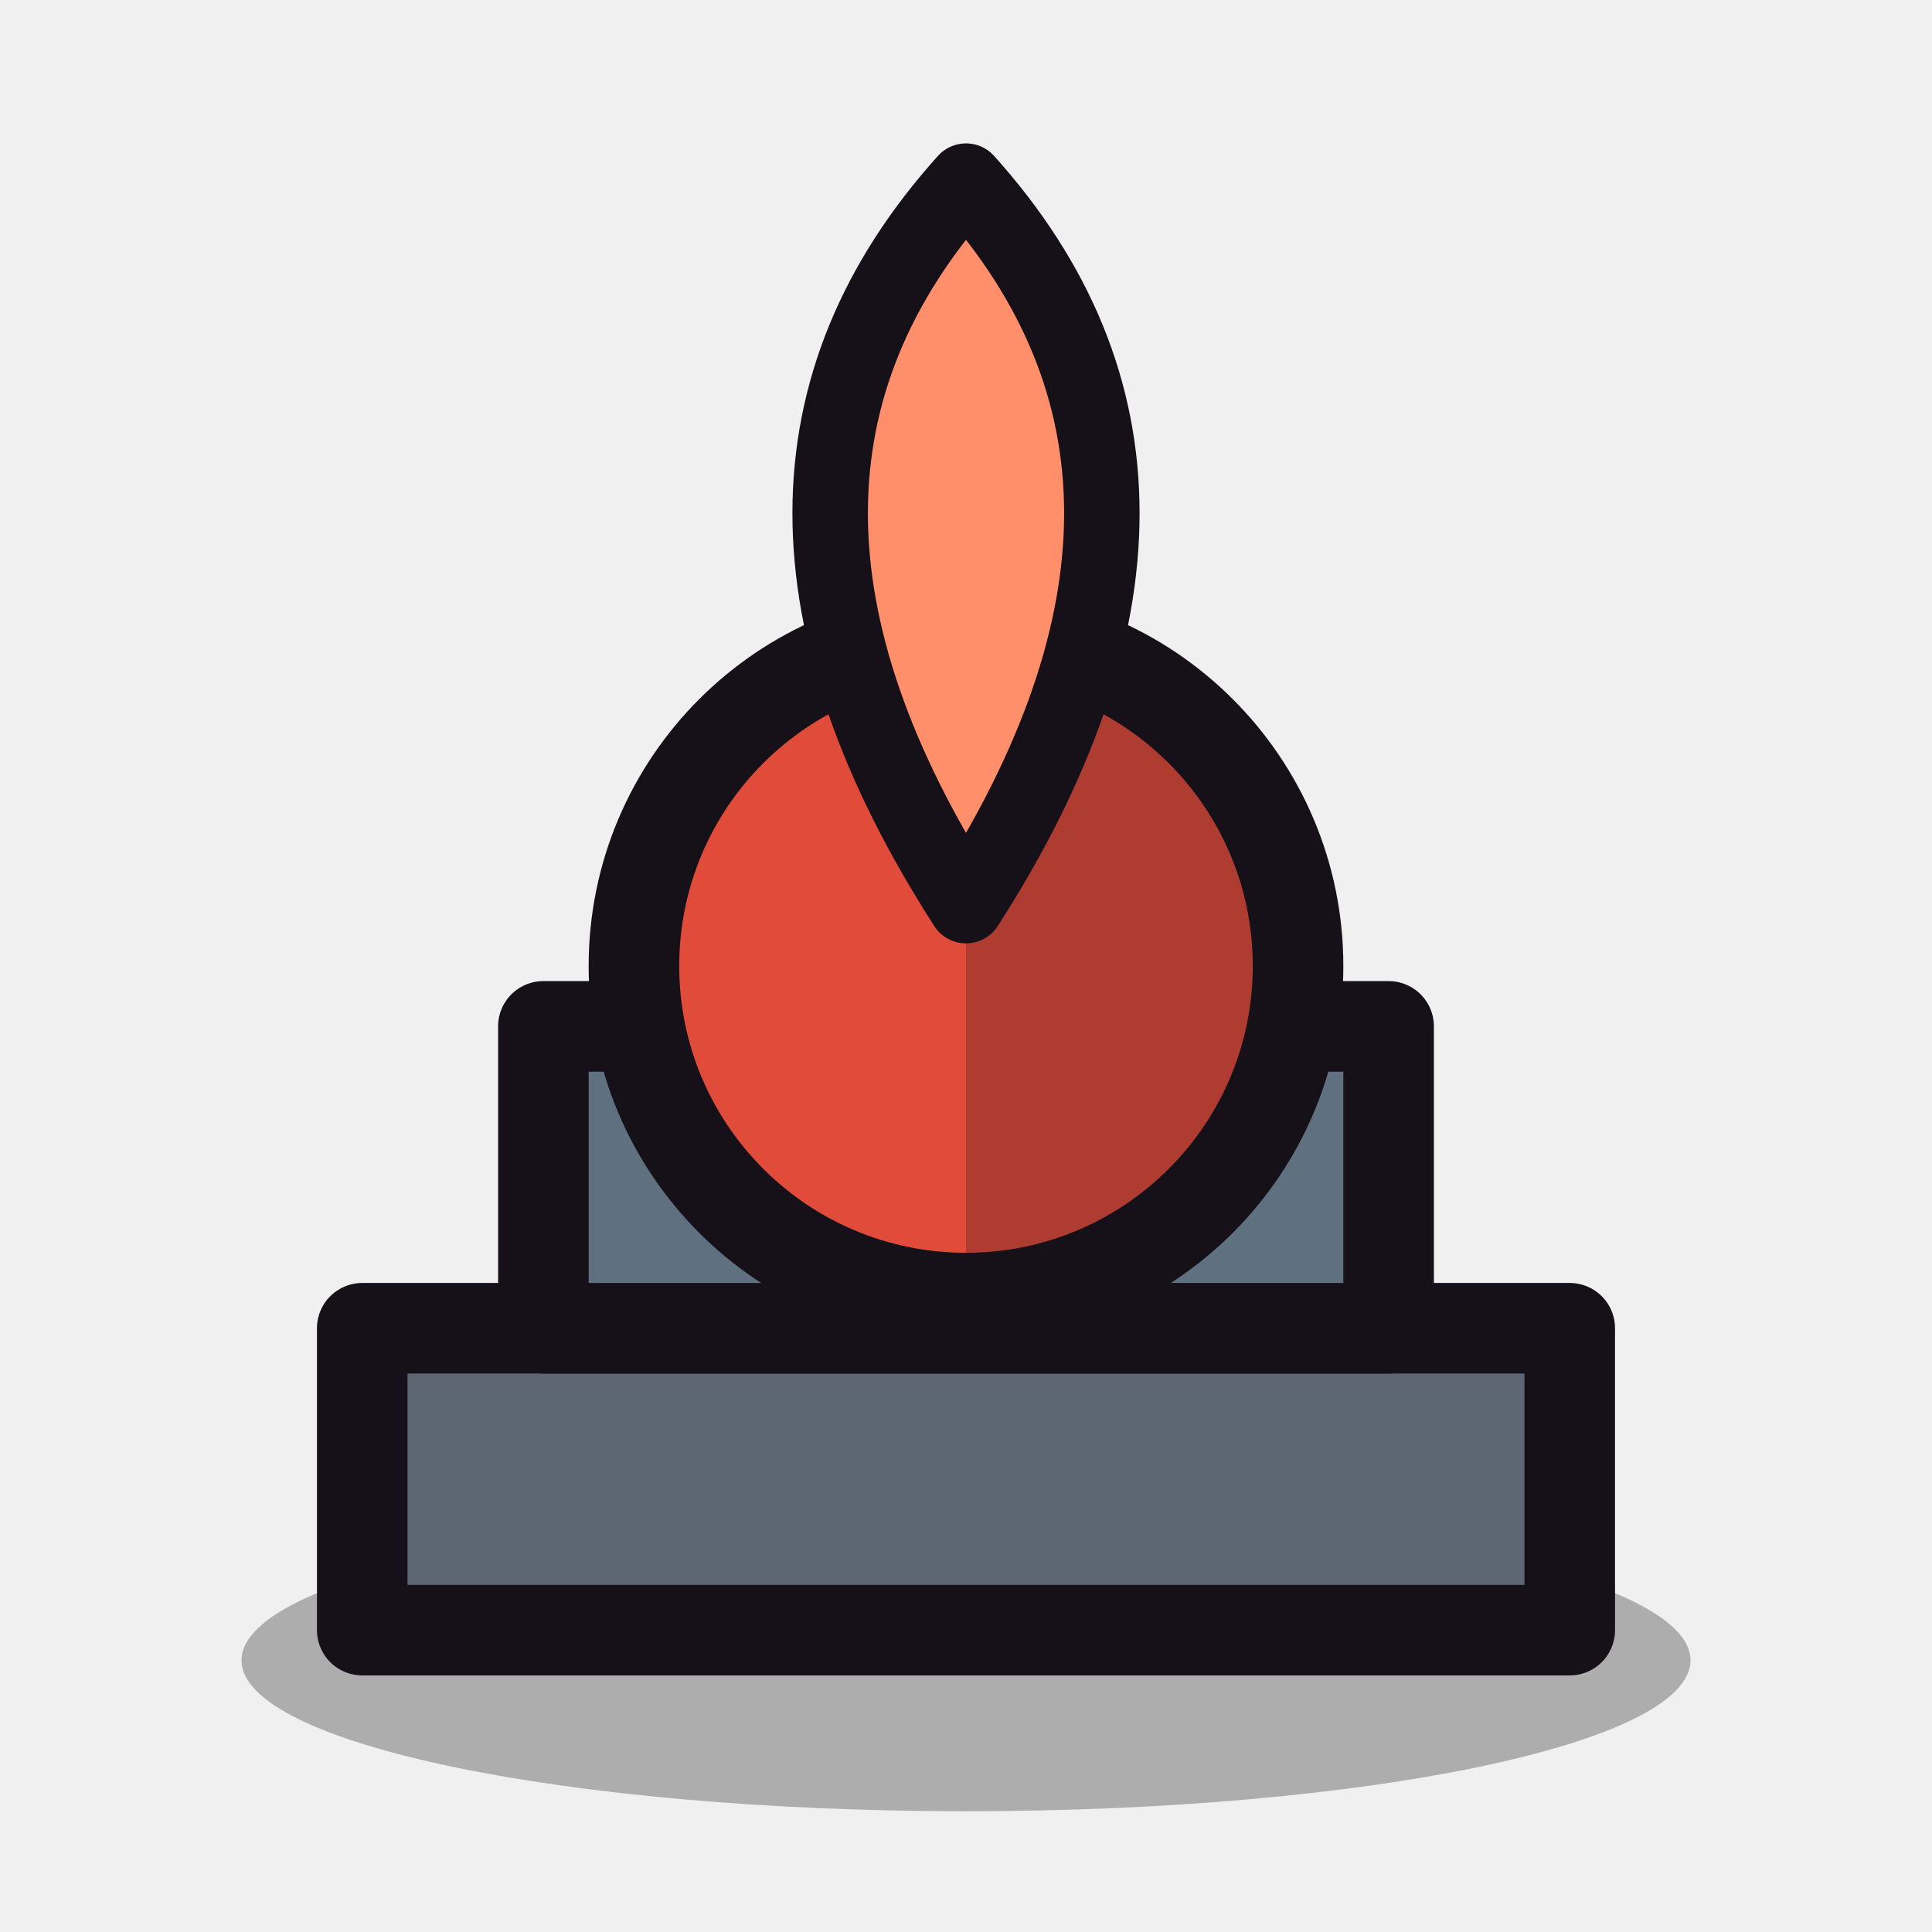
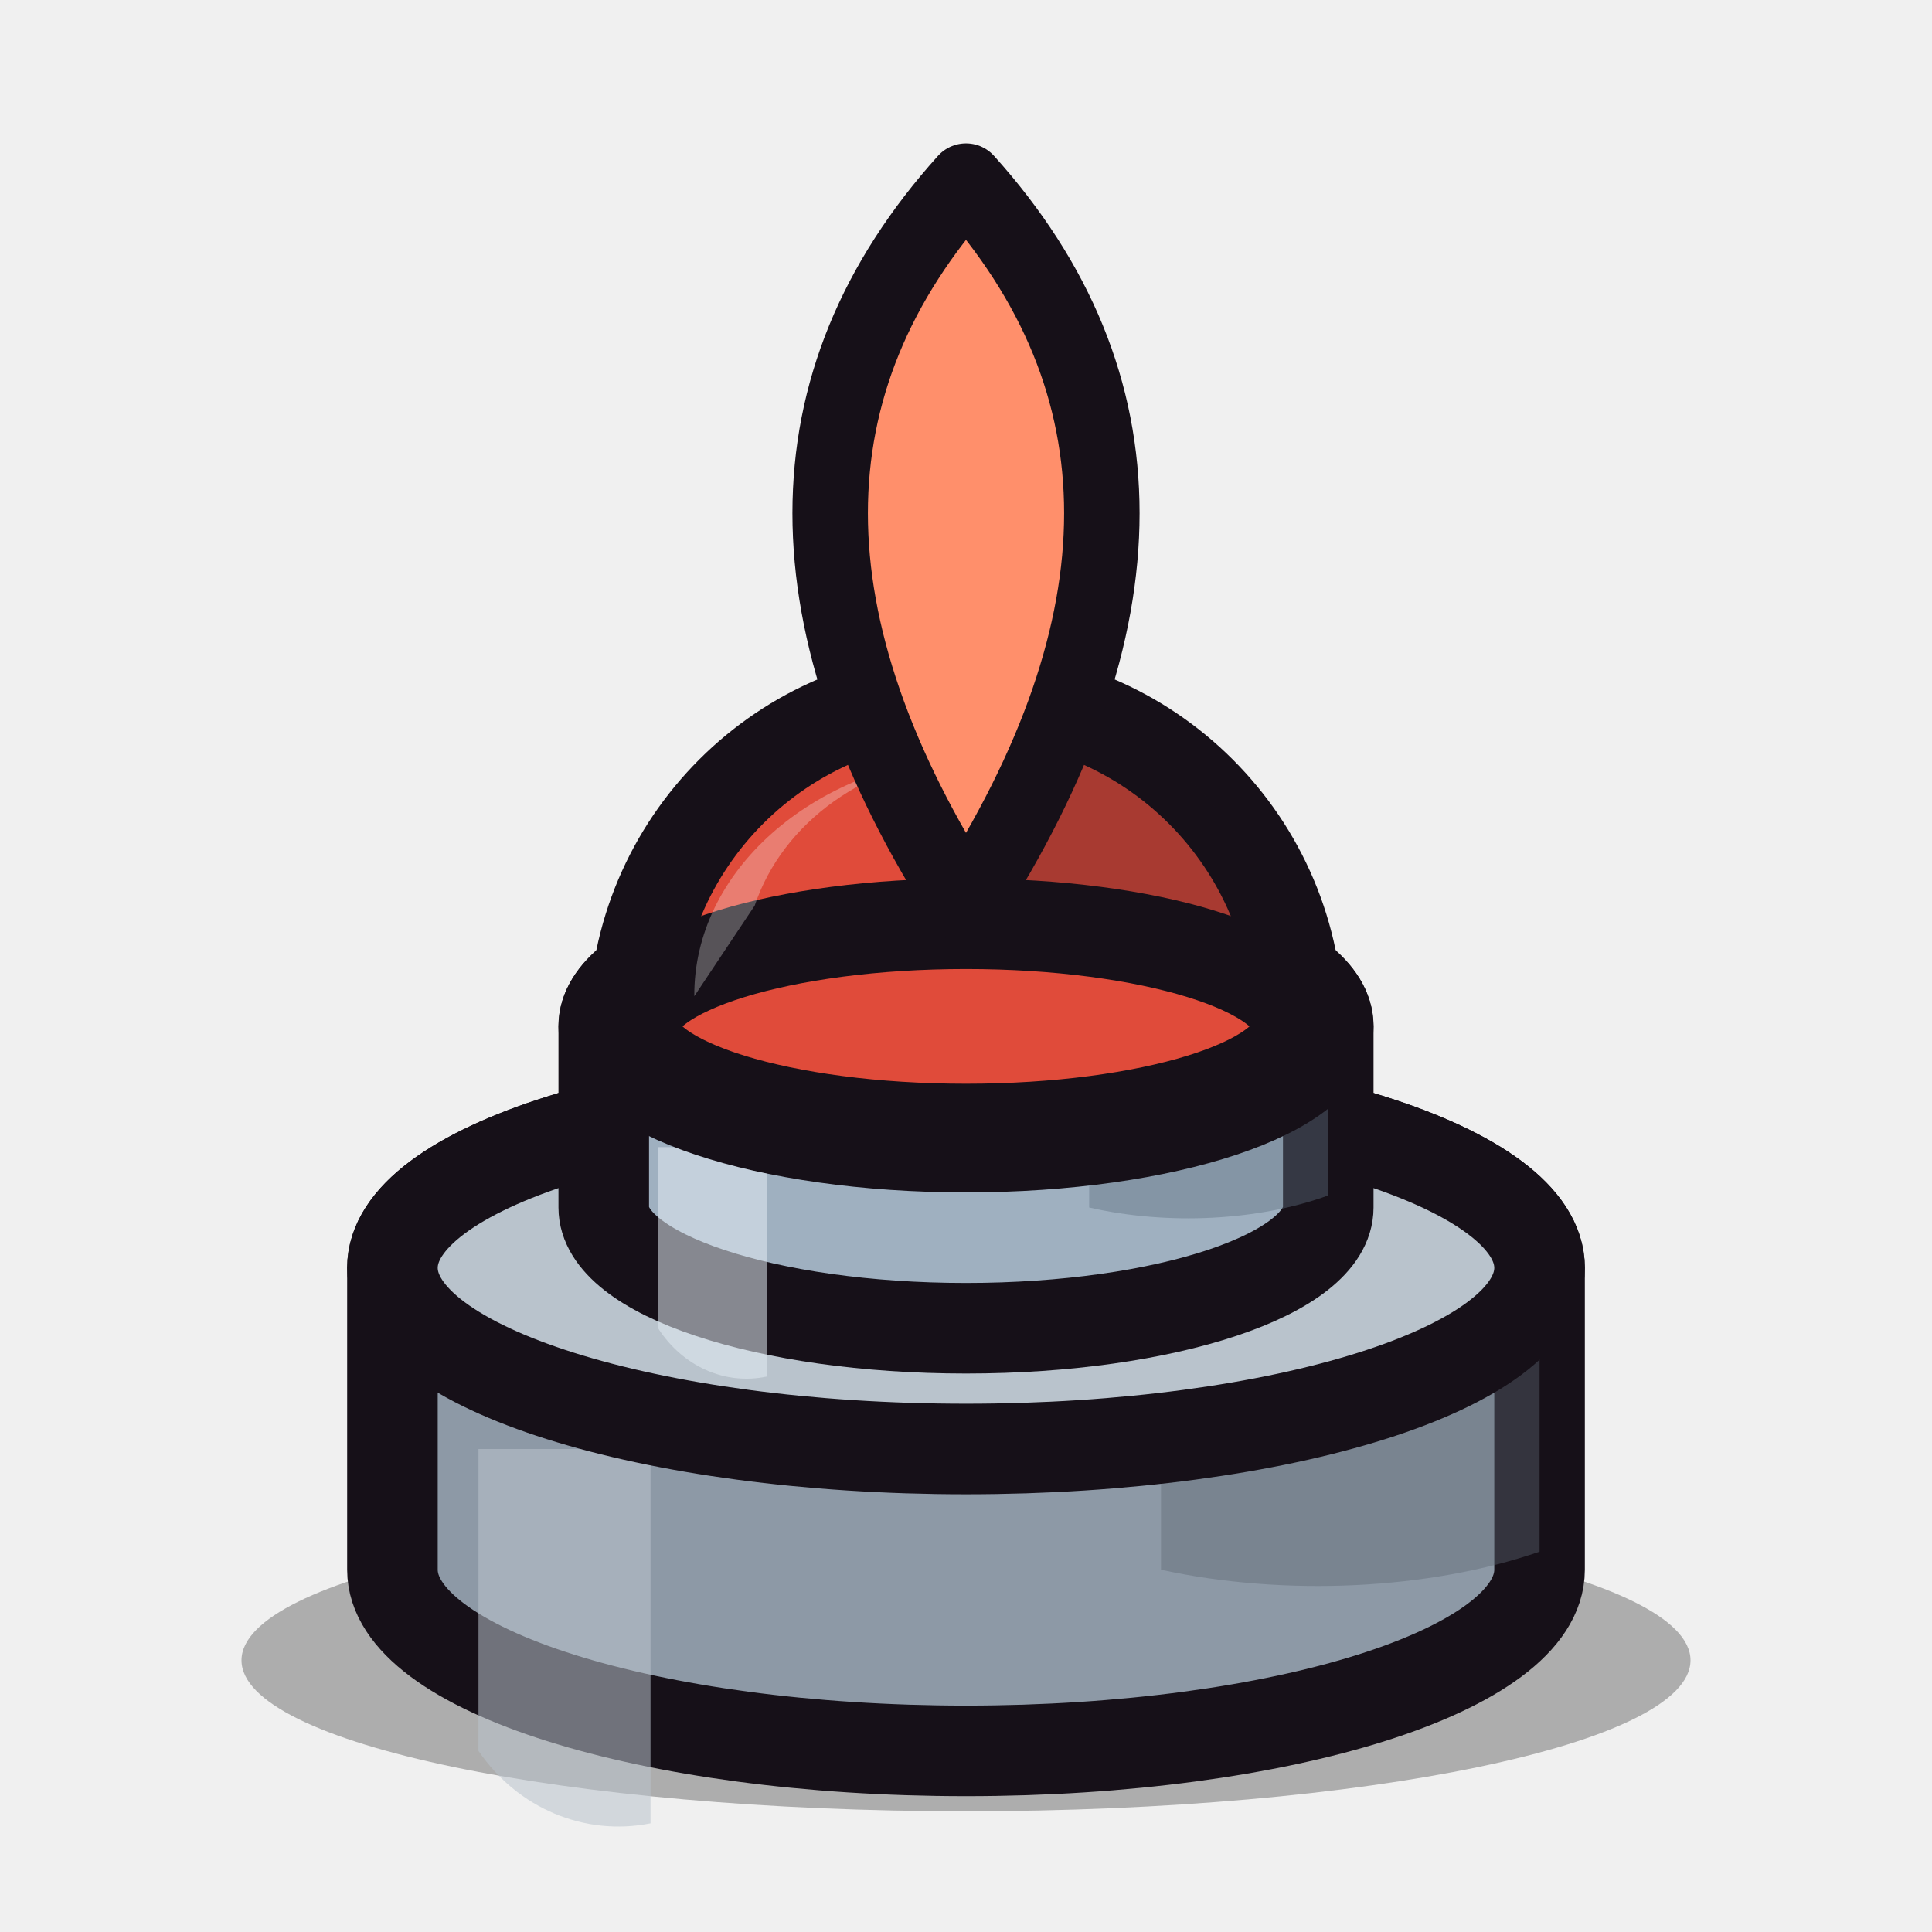
<svg xmlns="http://www.w3.org/2000/svg" viewBox="0 0 64 64">
  <ellipse cx="32" cy="55" rx="24" ry="5" fill="#000" opacity="0.28" />
-   <path d="M12 44 h40 v10 H12 Z" fill="#5d6773" stroke="#161018" stroke-width="3" stroke-linejoin="round" />
-   <path d="M18 34 h28 v10 H18 Z" fill="#5f7080" stroke="#161018" stroke-width="3" stroke-linejoin="round" />
-   <circle cx="32" cy="32" r="11" fill="#e04b3a" stroke="#161018" stroke-width="3" />
-   <path d="M32 21 a11 11 0 0 1 0 22 Z" fill="#161018" opacity="0.25" />
+   <path d="M13 42 v10 a19 6 0 0 0 38 0 v-10 a19 6 0 0 0 -38 0 Z" fill="#8d99a6" stroke="#161018" stroke-width="3" stroke-linejoin="round" />
+   <path d="M38.46 42 v10 a12.54 6 0 0 0 12.54 -0.6 v-10 Z" fill="#5d6773" opacity="0.42" />
+   <path d="M15.85 48 v10 a5.7 6 0 0 0 5.7 2.4 v-12.4 Z" fill="#b9c3cc" opacity="0.55" />
+   <ellipse cx="32" cy="42" rx="19" ry="6" fill="#b9c3cc" stroke="#161018" stroke-width="3" />
+   <path d="M20 34 v6 a12 4 0 0 0 24 0 v-6 a12 4 0 0 0 -24 0 Z" fill="#9fb0c0" stroke="#161018" stroke-width="3" stroke-linejoin="round" />
+   <path d="M36.08 34 v6 a7.92 4 0 0 0 7.92 -0.4 v-6 Z" fill="#5f7080" opacity="0.42" />
+   <path d="M21.8 38 v6 a3.6 4 0 0 0 3.6 1.6 v-7.6 Z" fill="#e2ebf2" opacity="0.55" />
+   <ellipse cx="32" cy="34" rx="12" ry="4" fill="#e2ebf2" stroke="#161018" stroke-width="3" />
+   <path d="M21 34 a11 11 0 0 1 22 0 Z" fill="#e04b3a" stroke="#161018" stroke-width="3" stroke-linejoin="round" />
+   <path d="M32 23 a11 11 0 0 1 11 11 H32 Z" fill="#161018" opacity="0.28" />
+   <ellipse cx="32" cy="34" rx="11" ry="3.4" fill="#e04b3a" stroke="#161018" stroke-width="3" />
+   <path d="M25 30 a8 7 0 0 1 7 -5 a10 8 0 0 0 -9 8 Z" fill="#ffffff" opacity="0.28" />
  <path d="M32 30 q-9 -14 0 -24 q9 10 0 24 Z" fill="#ff8f6b" stroke="#161018" stroke-width="2.5" stroke-linejoin="round" />
</svg>
